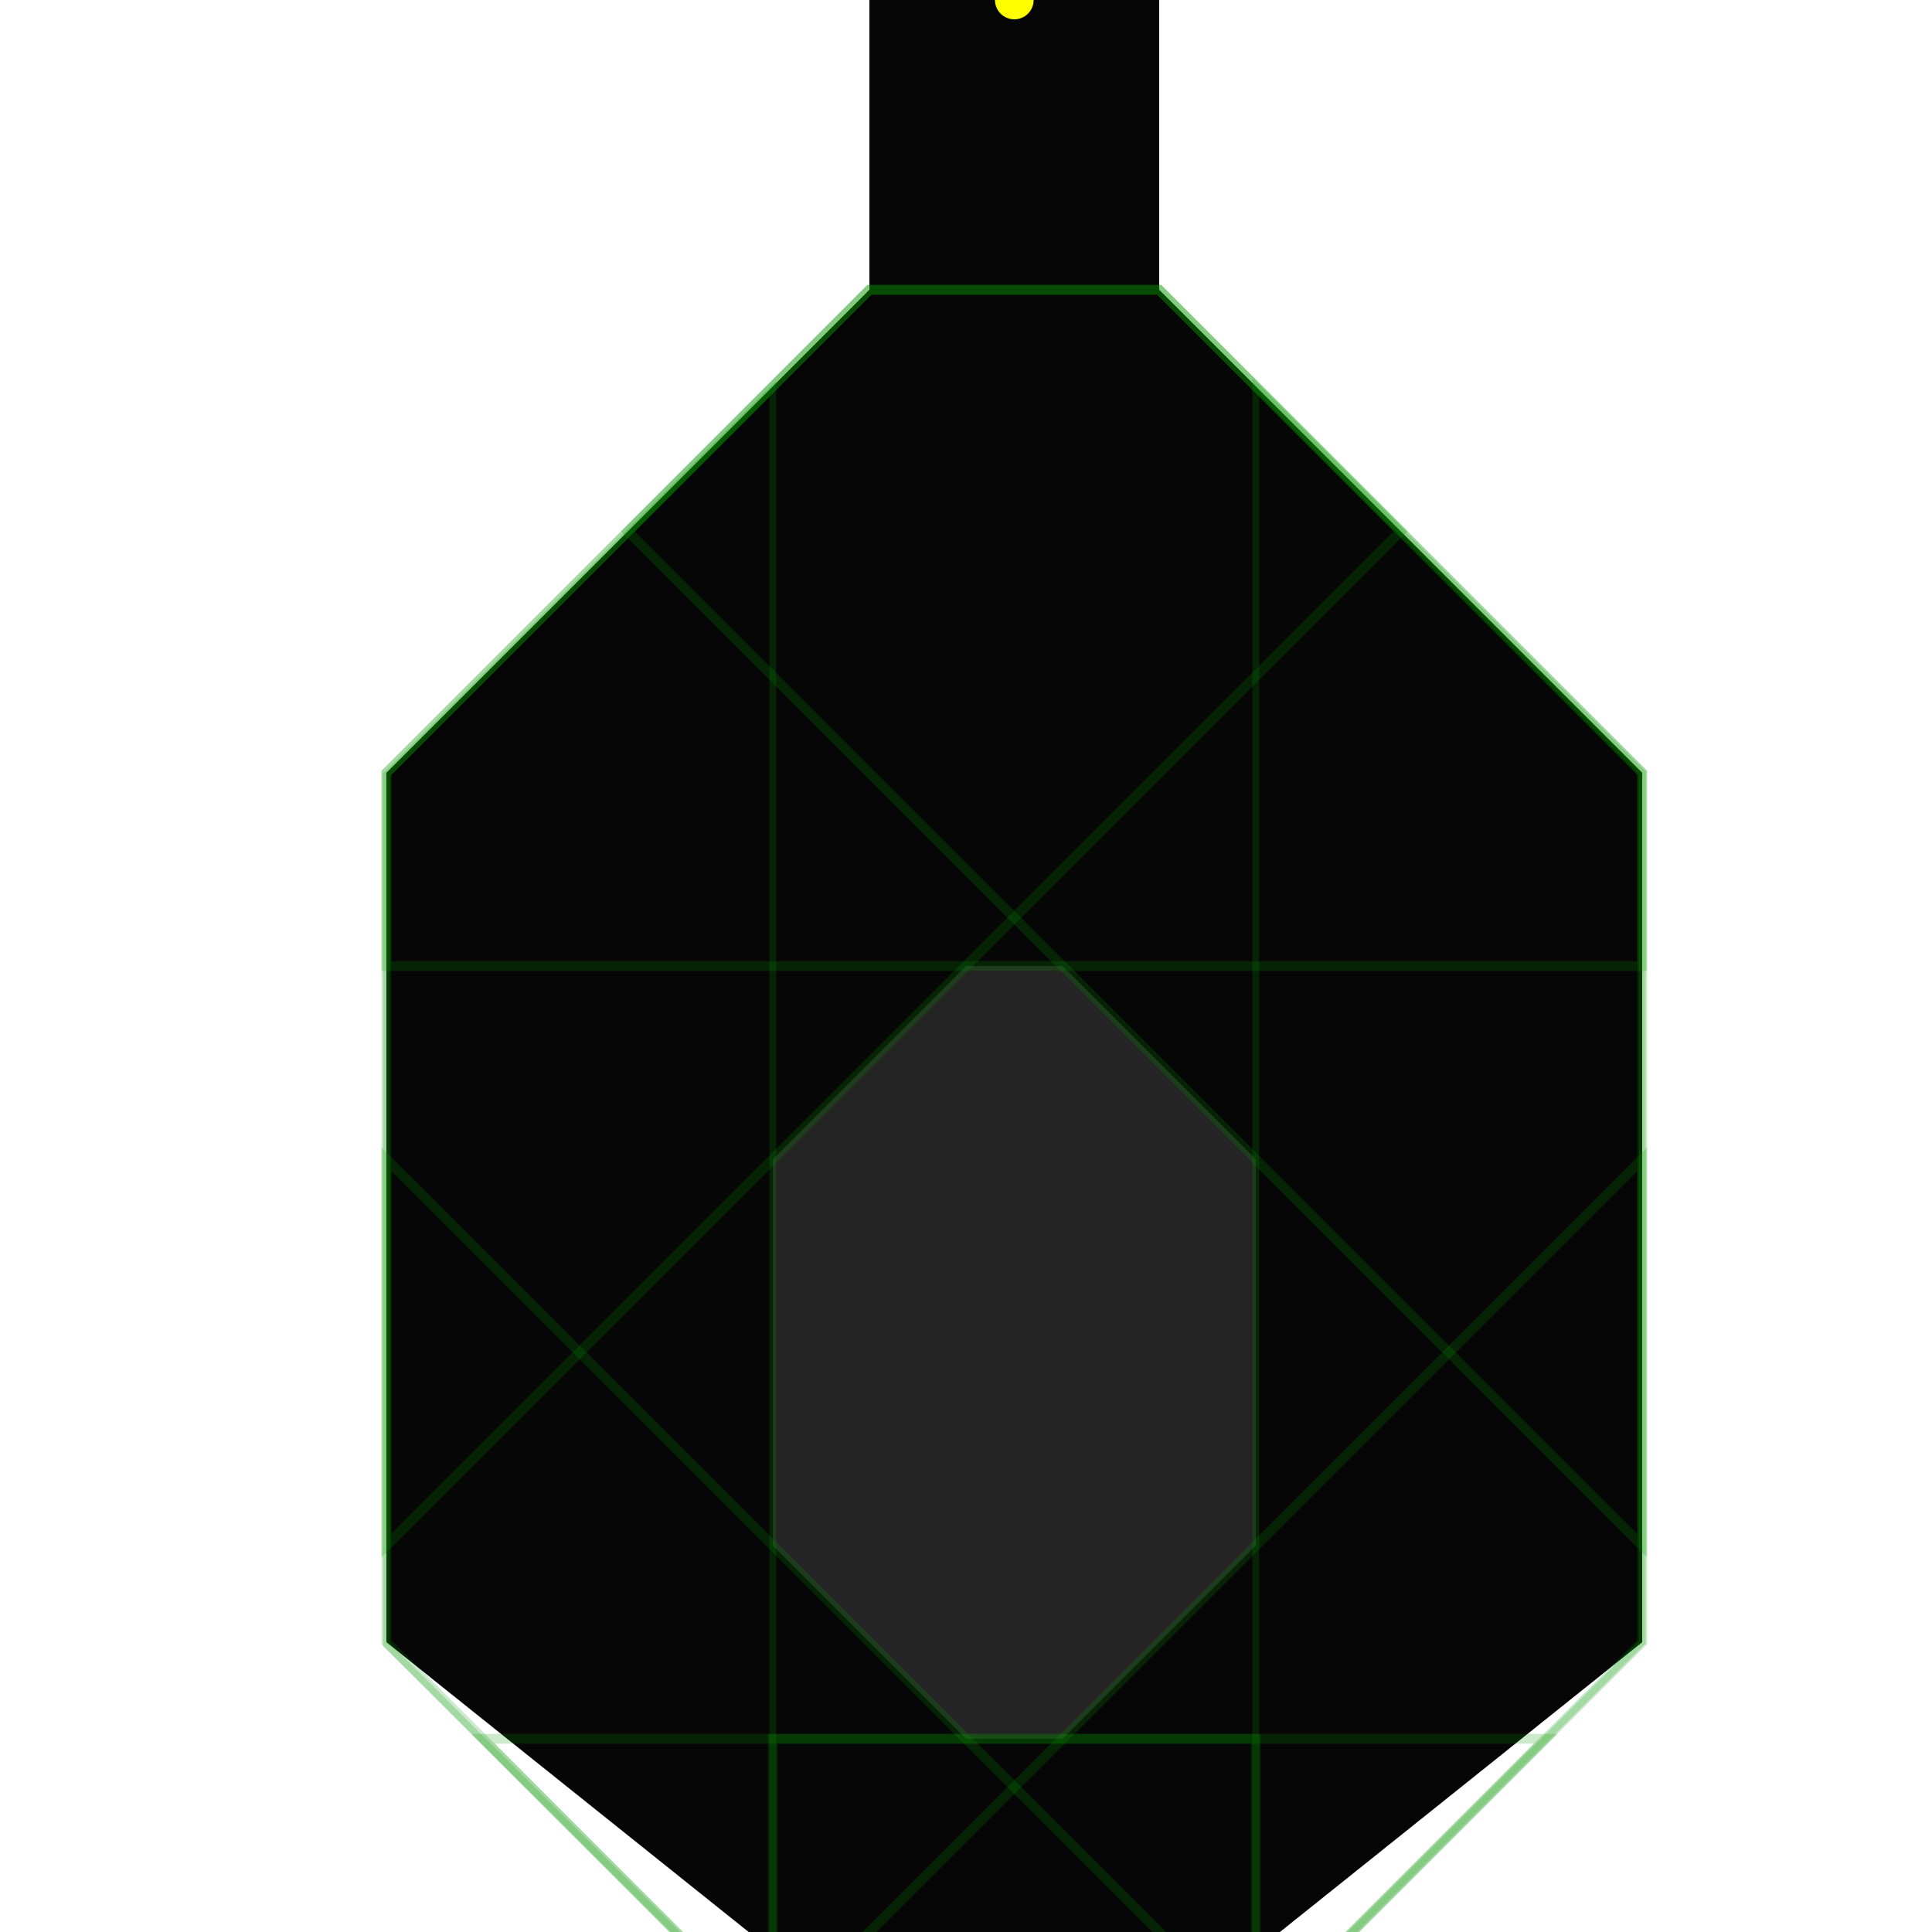
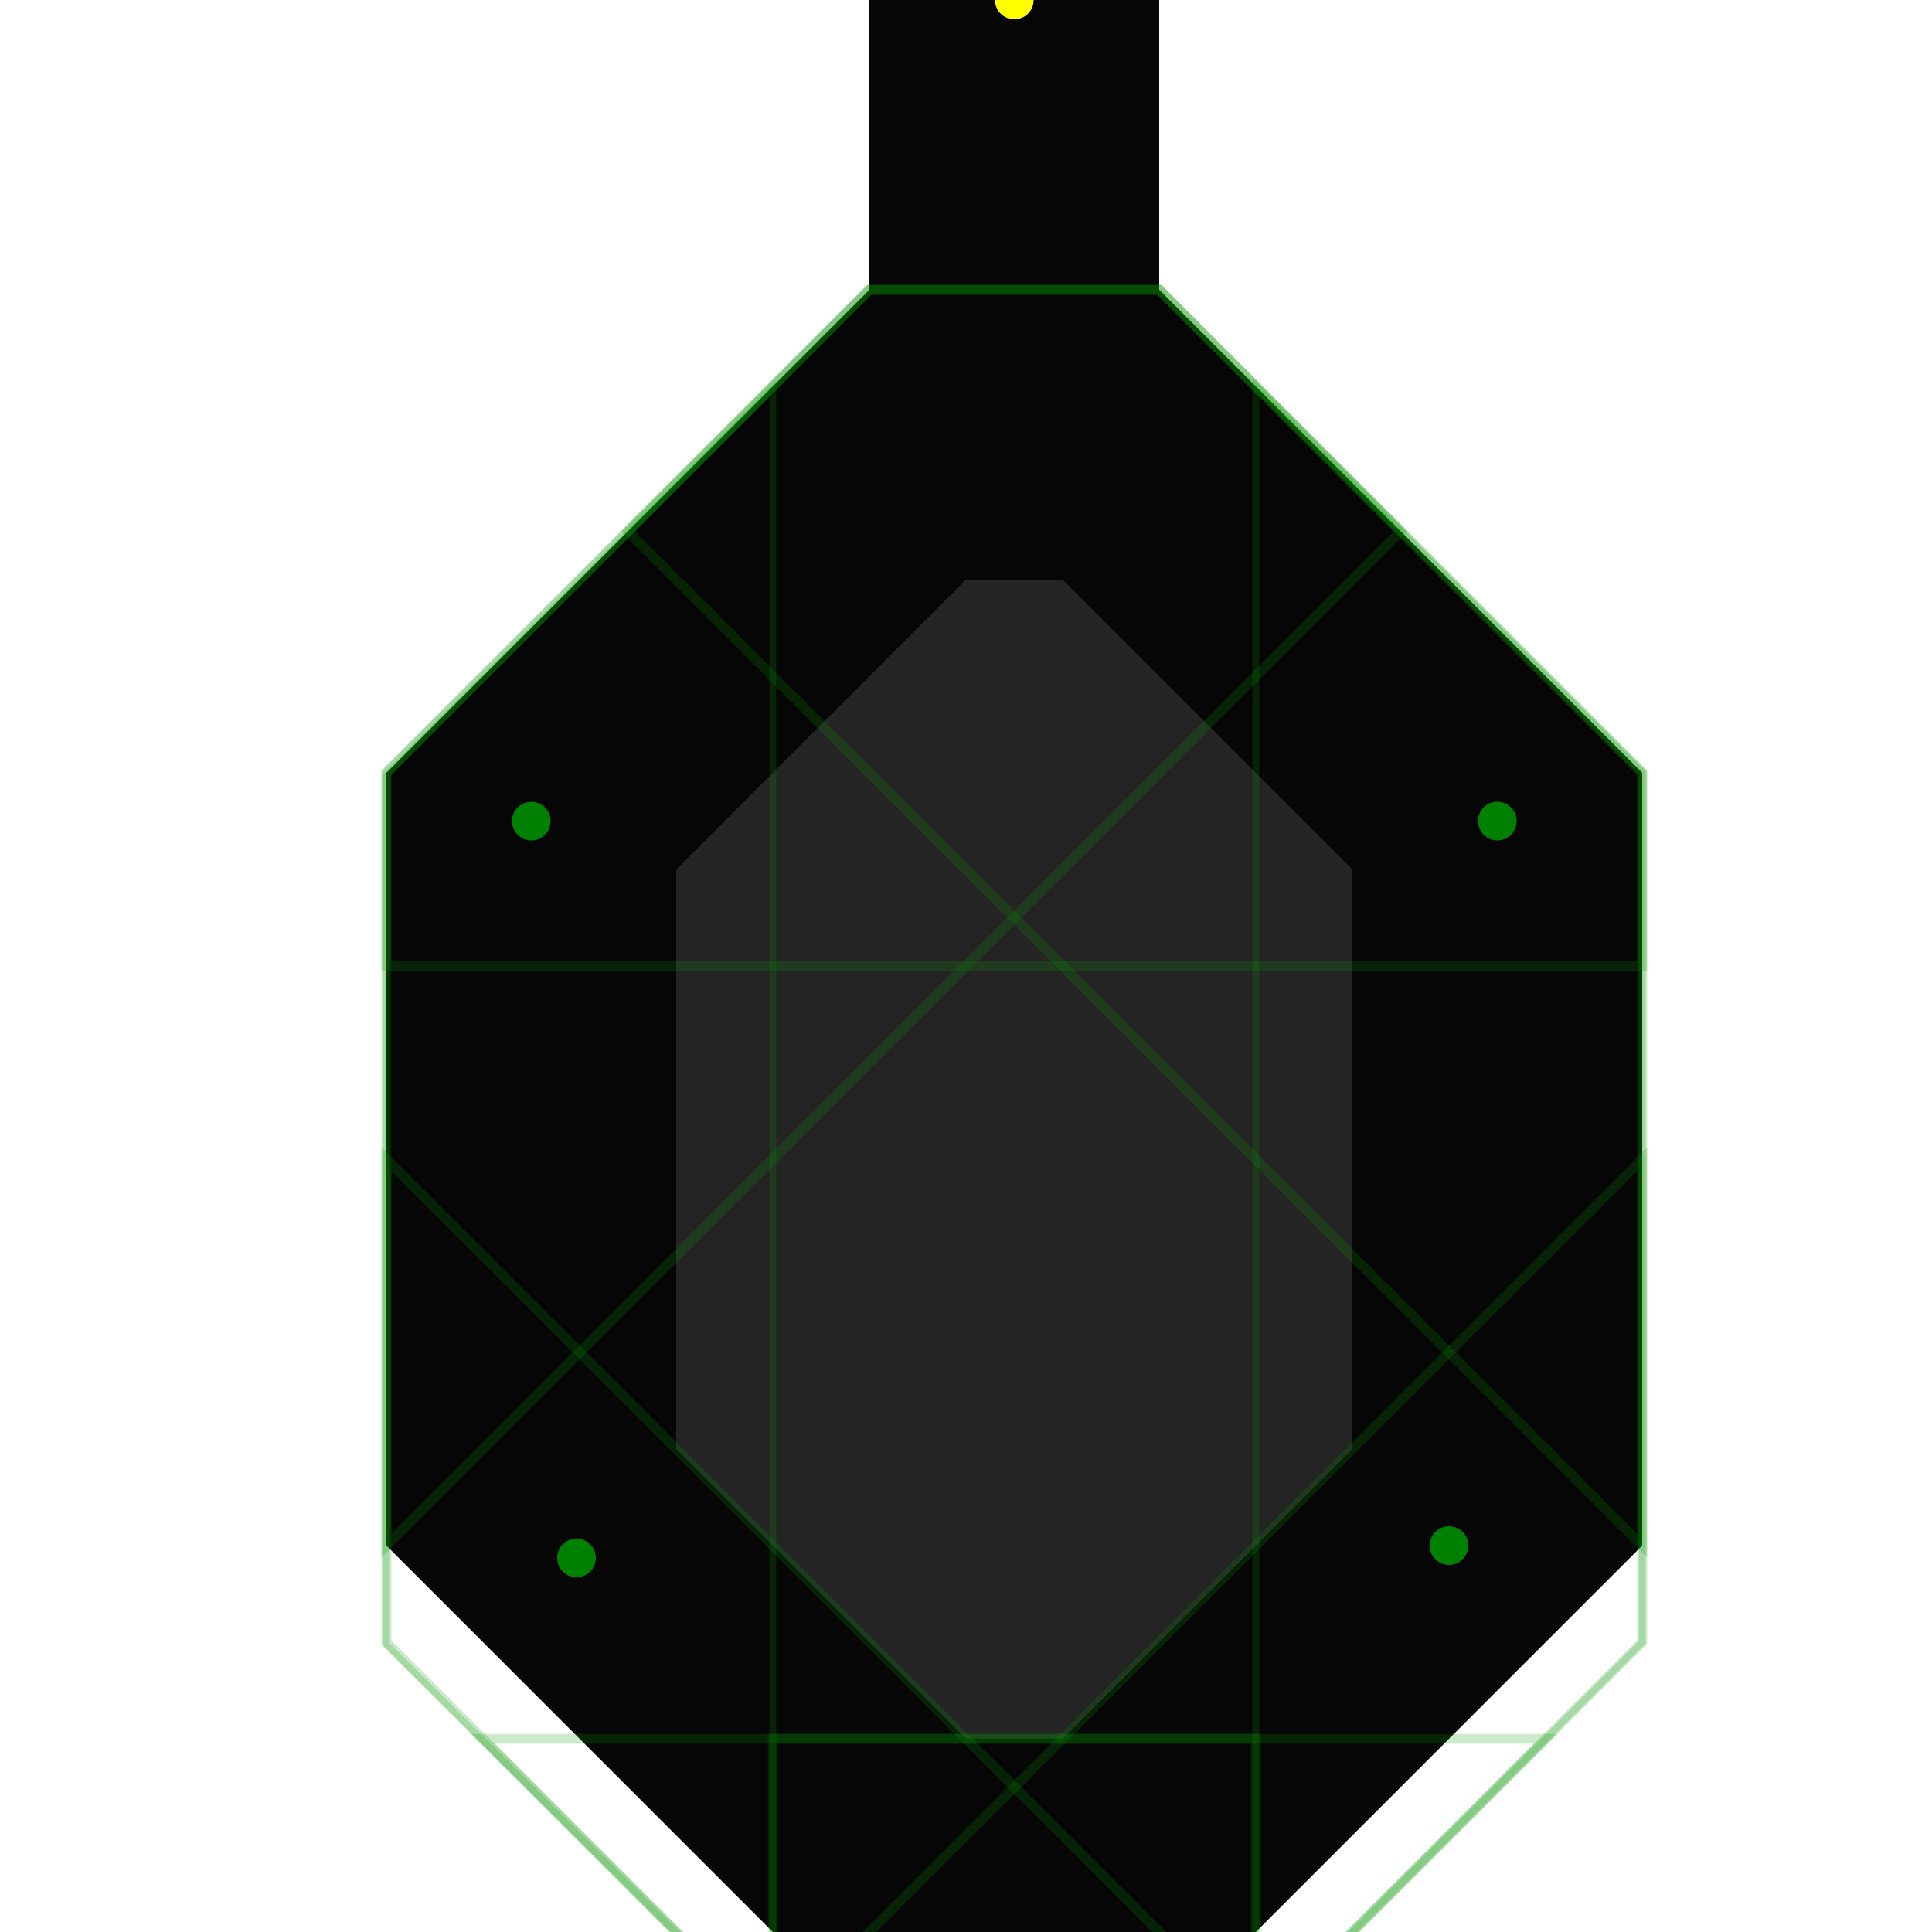
<svg xmlns="http://www.w3.org/2000/svg" width="100mm" height="100mm" viewBox="0 0 100 100" version="1.1" id="svg5">
  <defs id="defs2" />
  <g id="layer1">
-     <path id="rect2617" style="fill:#060606;fill-opacity:1;stroke-width:5.439;stroke-linecap:round" d="M 45,105 20,85 20,40 45,15 V -5 L 30,-20 v -30 h 45 v 30 L 60,-5 v 20 l 25,25 2e-6,45 L 60,105 v 45 l 5,5 v 15 H 40 v -15 l 5,-5 z" />
+     <path id="rect2617" style="fill:#060606;fill-opacity:1;stroke-width:5.439;stroke-linecap:round" d="M 45,105 20,80 V 40 L 45,15 V -5 L 30,-20 v -30 h 45 v 30 L 60,-5 V 15 L 85,40 85,80 60,105 v 45 l 5,5 v 15 H 40 v -15 l 5,-5 z" />
  </g>
  <g id="layer3">
-     <path id="rect6411" style="display:inline;mix-blend-mode:normal;fill:#242424;fill-opacity:1;stroke-width:2.642;stroke-linecap:round;stroke-miterlimit:4;stroke-dasharray:none" d="M 40,80 V 60 L 50,50 h 5 L 65,60 V 80 L 55,90 h -5 z" />
+     <path id="rect6411" style="display:inline;mix-blend-mode:normal;fill:#242424;fill-opacity:1;stroke-width:2.642;stroke-linecap:round;stroke-miterlimit:4;stroke-dasharray:none" d="M 35,75 35,45 50,30 h 5 l 15,15 0,30 -15,15 h -5 z" />
    <path id="path3402" style="display:inline;mix-blend-mode:normal;fill:#242424;fill-opacity:1;stroke-width:2.642;stroke-linecap:round;stroke-miterlimit:4;stroke-dasharray:none" d="m 45,-25 v -15 h 15 v 15 l -5,5 h -5 z" />
  </g>
  <g id="layer6">
    <path id="rect2749" style="fill:none;stroke:#089900;stroke-width:0.508;stroke-linecap:round;stroke-miterlimit:4;stroke-dasharray:none;stroke-opacity:0.2" d="m 40,90 h 25 v 65 H 40 Z" />
    <path id="rect2749-5" style="fill:none;stroke:#089900;stroke-width:0.347;stroke-linecap:round;stroke-miterlimit:4;stroke-dasharray:none;stroke-opacity:0.2" d="m 20,40.123 20,-20 V 105 L 20,85.123 Z" />
    <path id="rect2749-5-9" style="fill:none;stroke:#089900;stroke-width:0.347;stroke-linecap:round;stroke-miterlimit:4;stroke-dasharray:none;stroke-opacity:0.2" d="M 85,40 65,20 v 85 L 85,85 Z" />
    <path id="rect2749-4" style="fill:none;stroke:#089900;stroke-width:0.508;stroke-linecap:round;stroke-miterlimit:4;stroke-dasharray:none;stroke-opacity:0.2" d="M 20,85 V 60 l 45,45 v 25 z" />
    <path id="rect2749-4-15" style="fill:none;stroke:#089900;stroke-width:0.508;stroke-linecap:round;stroke-miterlimit:4;stroke-dasharray:none;stroke-opacity:0.2" d="M 32.5,27.5 45,15 h 15 l 25,25 v 40 z" />
    <path id="rect2749-4-15-2" style="fill:none;stroke:#089900;stroke-width:0.508;stroke-linecap:round;stroke-miterlimit:4;stroke-dasharray:none;stroke-opacity:0.2" d="M 72.5,27.5 60,15 H 45 L 20,40 v 40 z" />
    <path id="rect2749-4-15-2-5" style="fill:none;stroke:#089900;stroke-width:0.508;stroke-linecap:round;stroke-miterlimit:4;stroke-dasharray:none;stroke-opacity:0.2" d="M 85,50 V 40 L 60,15 H 45 L 20,40 v 10 z" />
    <path id="rect2749-4-15-2-5-2" style="fill:none;stroke:#089900;stroke-width:0.508;stroke-linecap:round;stroke-miterlimit:4;stroke-dasharray:none;stroke-opacity:0.2" d="M 80,90 65,105 H 40 L 25,90 Z" />
    <path id="rect2749-4-1" style="fill:none;stroke:#089900;stroke-width:0.508;stroke-linecap:round;stroke-miterlimit:4;stroke-dasharray:none;stroke-opacity:0.2" d="M 85,85 V 60 l -45,45 v 25 z" />
  </g>
  <g id="layer4">
    <circle style="fill:#008000;fill-opacity:1;stroke-width:2.646;stroke-linecap:round" id="path845-9-9-5-1" cx="52.5" cy="130" r="1">
      </circle>
+     <circle style="fill:#008000;fill-opacity:1;stroke-width:2.646;stroke-linecap:round" id="path845-9-9-5-1-0" cx="29.84" cy="80.64" r="1">
+       </circle>
+     <circle style="fill:#008000;fill-opacity:1;stroke-width:2.646;stroke-linecap:round" id="path845-9-9-5-1-4" cx="75" cy="80" r="1">
+       </circle>
+     <circle style="fill:#008000;fill-opacity:1;stroke-width:2.646;stroke-linecap:round" id="path845-9-9-5-1-8" cx="27.5" cy="42.5" r="1">
+       </circle>
+     <circle style="fill:#008000;fill-opacity:1;stroke-width:2.646;stroke-linecap:round" id="path845-9-9-5-1-45" cx="77.5" cy="42.5" r="1">
+       </circle>
  </g>
  <g id="layer5">
    <circle style="fill:#ffff00;fill-opacity:1;stroke-width:2.646;stroke-linecap:round" id="path845" cx="52.5" cy="162.5" r="1" />
    <circle style="fill:#ffff00;fill-opacity:1;stroke-width:2.646;stroke-linecap:round" id="path845-2" cx="52.5" cy="0" r="1" />
  </g>
</svg>
